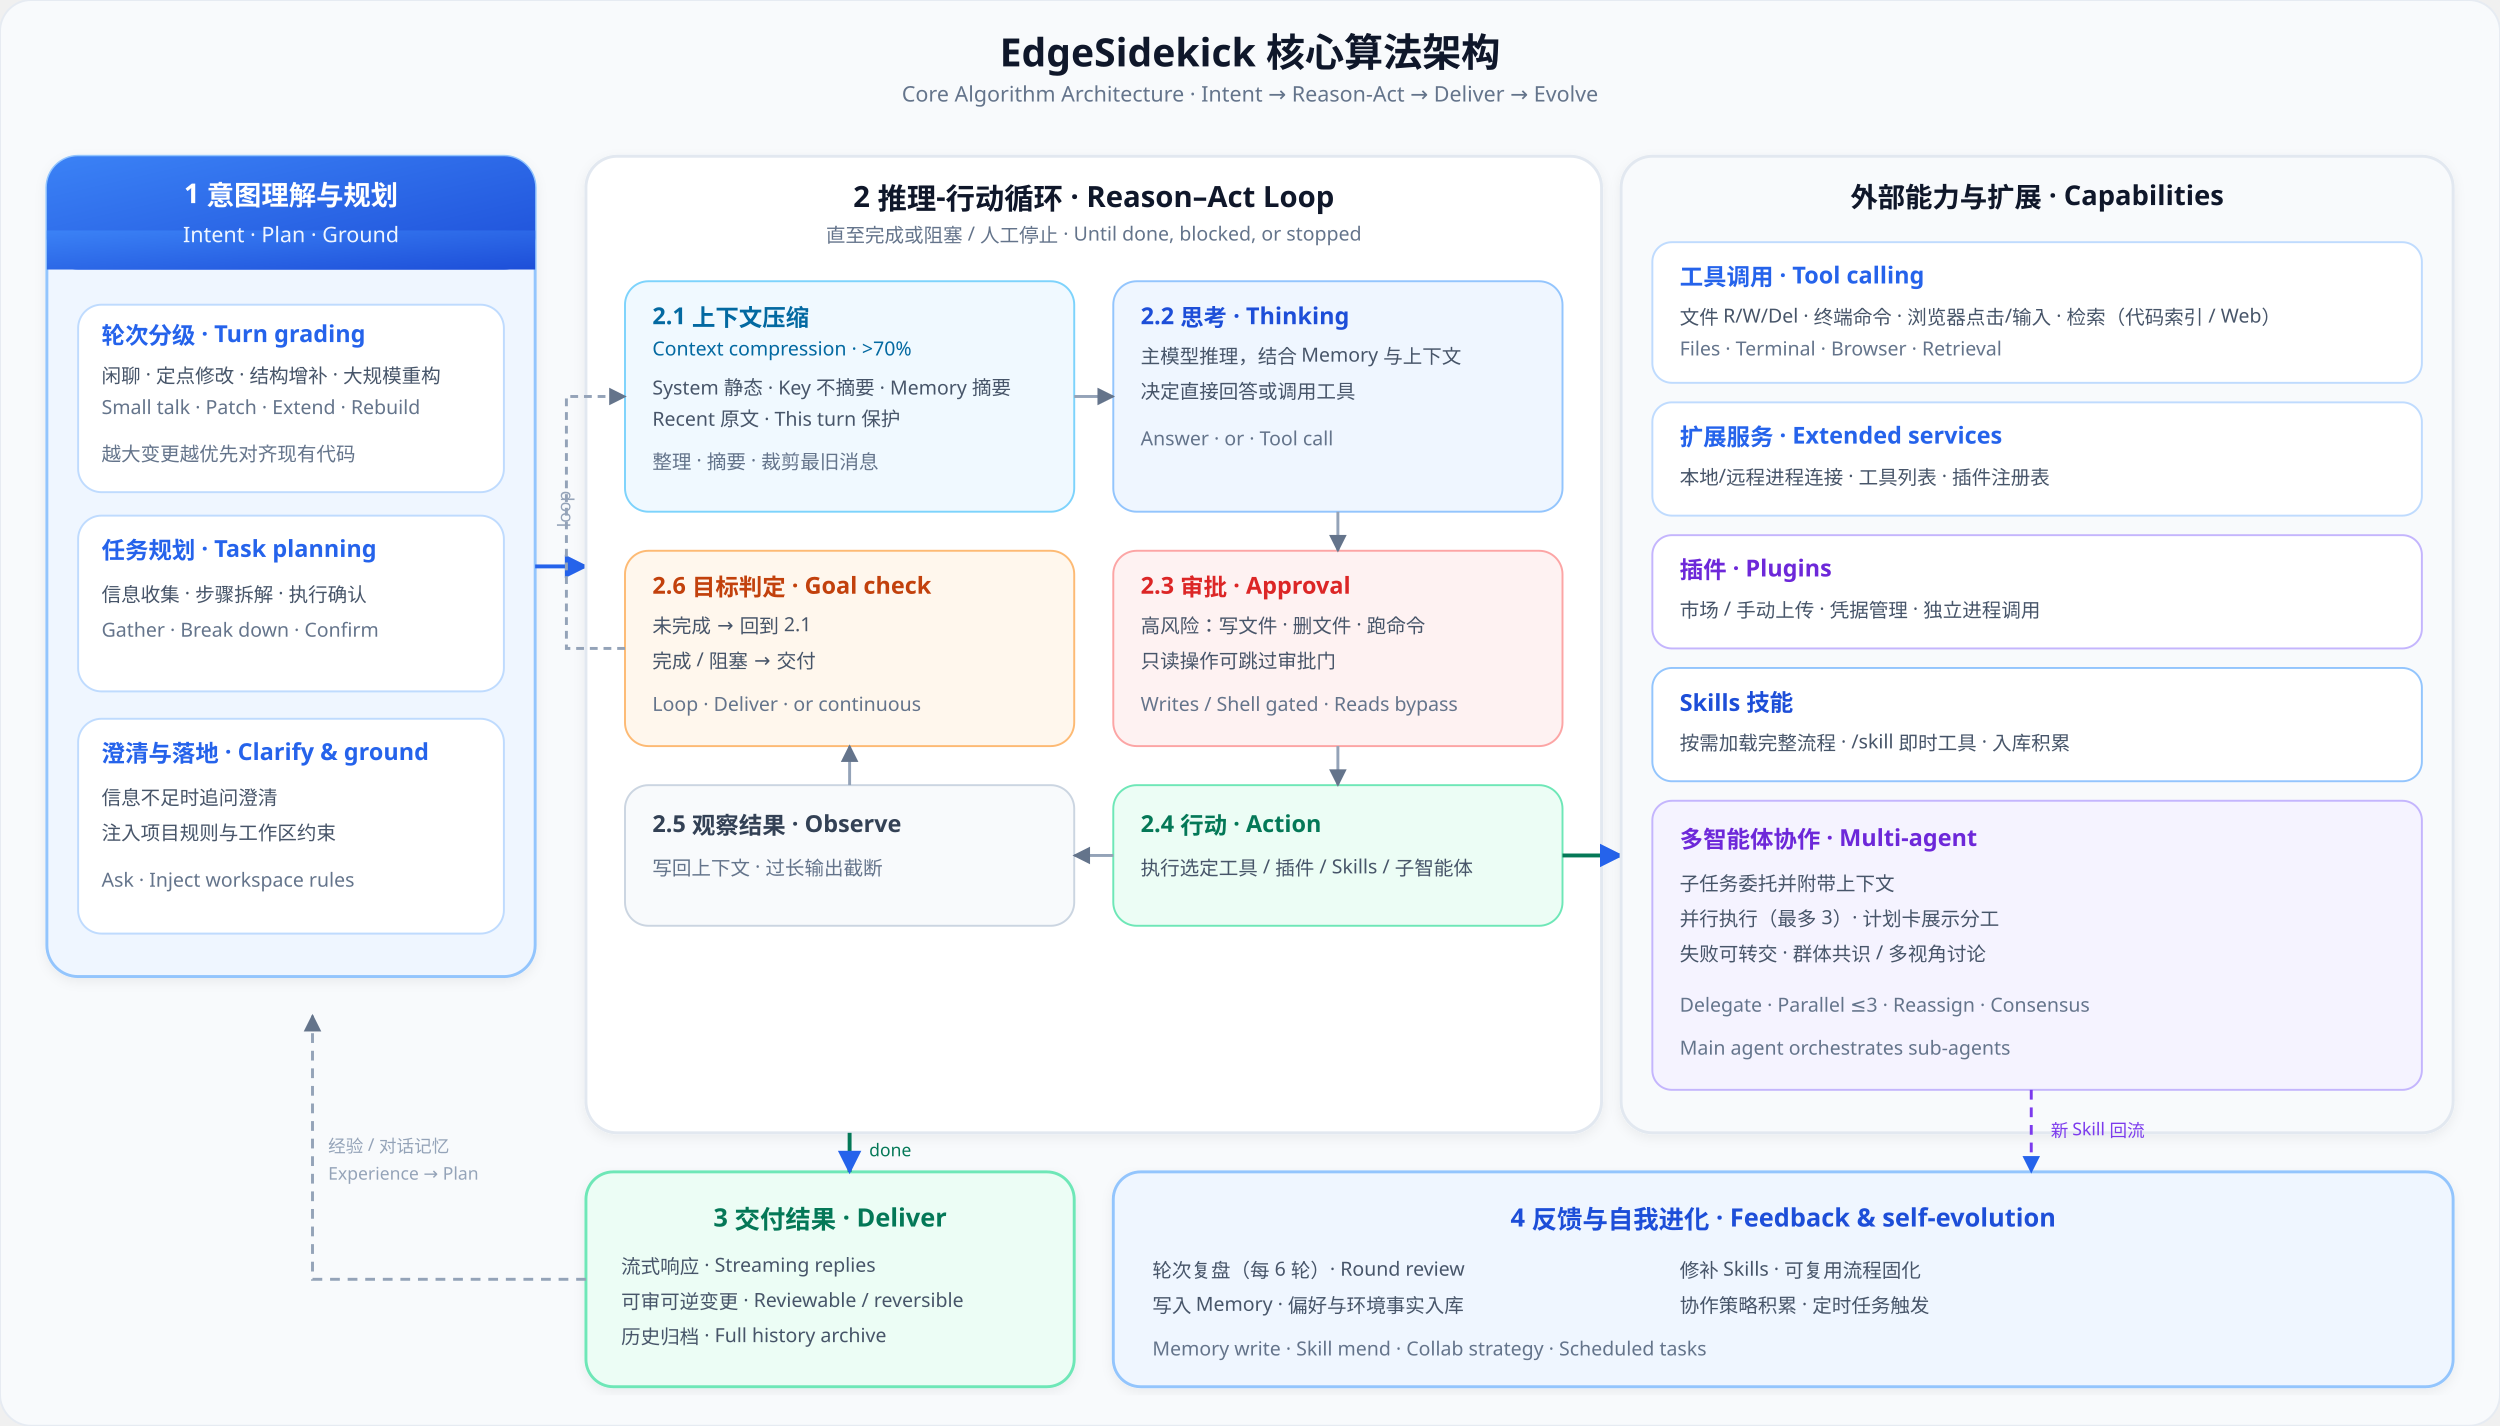
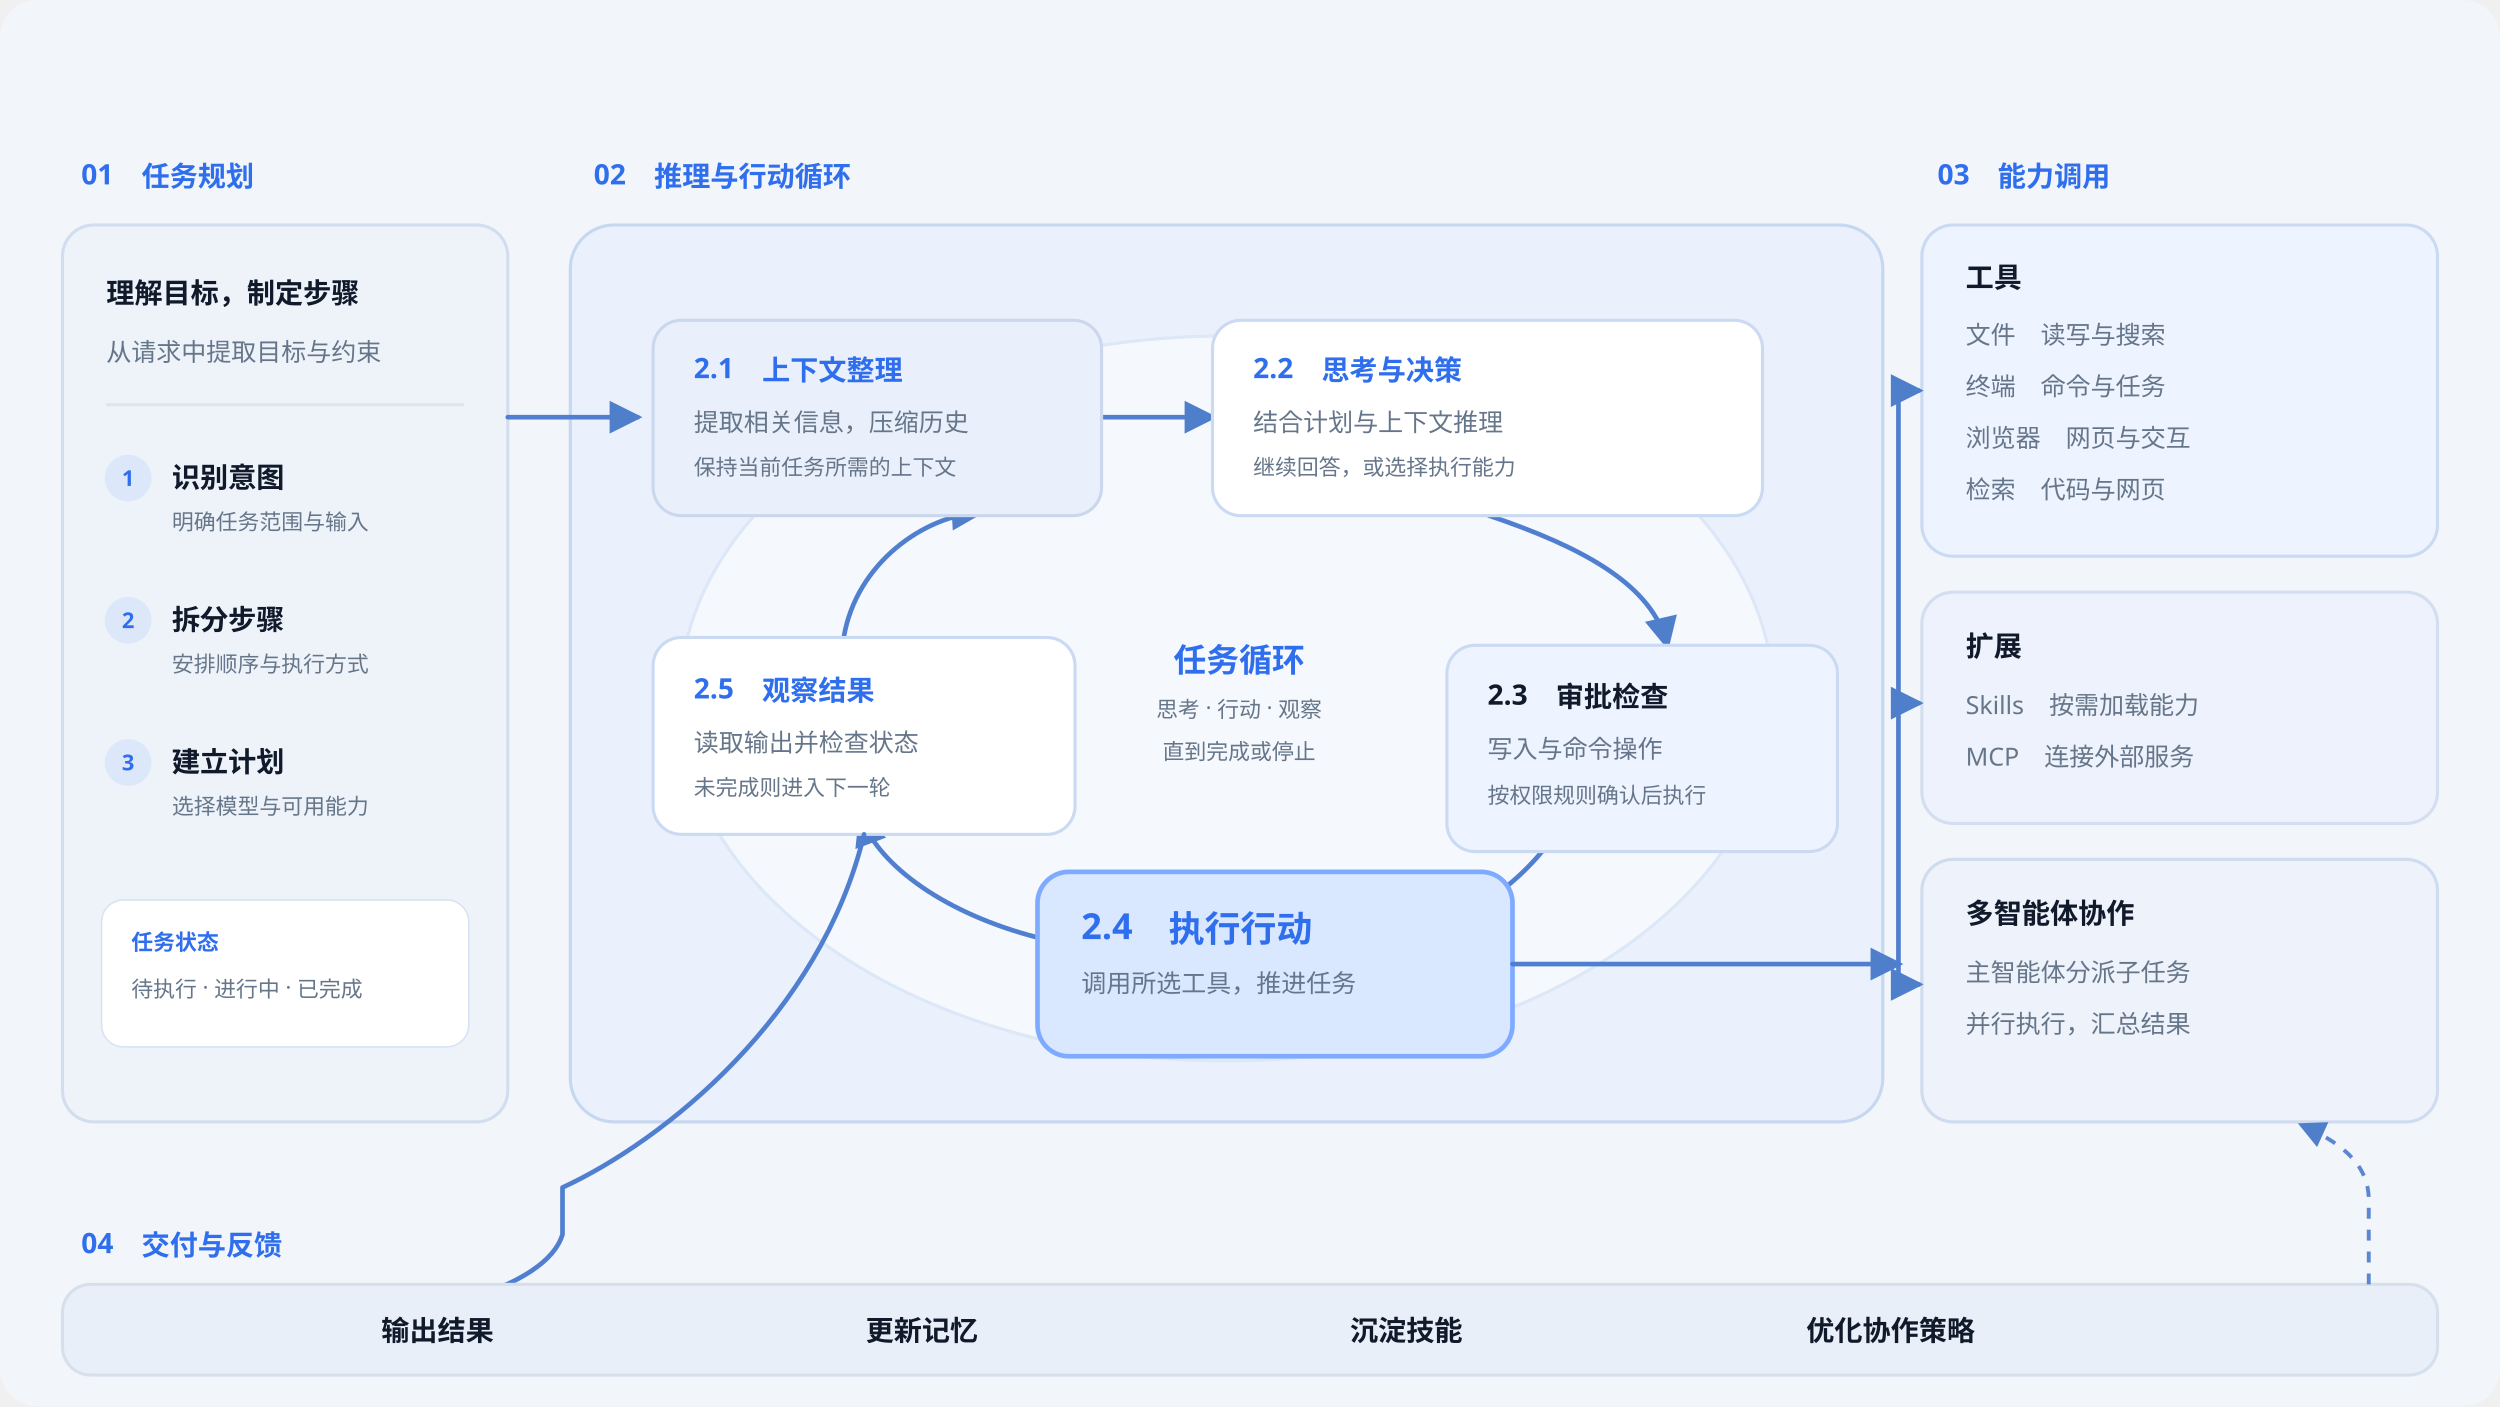
- <svg xmlns="http://www.w3.org/2000/svg" viewBox="0 0 1280 730" width="1280" height="730" role="img" aria-label="EdgeSidekick core algorithm architecture">
+ <svg xmlns="http://www.w3.org/2000/svg" viewBox="0 0 1600 900" role="img" aria-label="EdgeSidekick 任务执行流程：任务规划、推理行动循环、工具调用与结果反馈">
  <defs>
-     <linearGradient id="gBlue" x1="0" y1="0" x2="1" y2="1">
-       <stop offset="0%" stop-color="#3b82f6" />
-       <stop offset="100%" stop-color="#1d4ed8" />
-     </linearGradient>
-     <marker id="arr" viewBox="0 0 10 10" refX="9" refY="5" markerWidth="6" markerHeight="6" orient="auto">
-       <path d="M0 0 L10 5 L0 10 z" fill="#64748b" />
+     <marker id="arrow" viewBox="0 0 10 10" refX="8.5" refY="5" markerWidth="7" markerHeight="7" orient="auto-start-reverse">
+       <path d="M0 0 10 5 0 10Z" fill="#4f7fca" />
    </marker>
-     <marker id="arrBlue" viewBox="0 0 10 10" refX="9" refY="5" markerWidth="6" markerHeight="6" orient="auto">
-       <path d="M0 0 L10 5 L0 10 z" fill="#2563eb" />
-     </marker>
-     <filter id="sh" x="-4%" y="-4%" width="108%" height="108%">
-       <feDropShadow dx="0" dy="2" stdDeviation="3" flood-color="#0f172a" flood-opacity="0.06" />
-     </filter>
    <style>
-       .t{font-family:Segoe UI,PingFang SC,Microsoft YaHei,system-ui,sans-serif}
-       .tb{font-weight:700}
-       .tm{font-weight:600}
+       .t{font-family:"PingFang SC","Microsoft YaHei",system-ui,sans-serif;fill:#101a2b}
+       .muted{fill:#66768a}
+       .green{fill:#2f6fed}
+       .label{font-size:18px;font-weight:700}
+       .body{font-size:16px}
+       .small{font-size:14px}
+       .line{fill:none;stroke:#507fd0;stroke-width:3;stroke-linecap:round;stroke-linejoin:round;marker-end:url(#arrow)}
    </style>
  </defs>
-   <rect width="1280" height="730" rx="16" fill="#f8fafc" stroke="#e6ebf2" stroke-width="1" />
-   <text class="t tb" x="640" y="34" text-anchor="middle" fill="#0f172a" font-size="20">EdgeSidekick 核心算法架构</text>
-   <text class="t" x="640" y="52" text-anchor="middle" fill="#64748b" font-size="11">Core Algorithm Architecture · Intent → Reason-Act → Deliver → Evolve</text>
-   <g filter="url(#sh)">
-     <rect x="24" y="80" width="250" height="420" rx="16" fill="#eff6ff" stroke="#93c5fd" stroke-width="1.5" />
+   <rect width="1600" height="900" rx="24" fill="#f2f5fa" />
+   <g class="arch-node node-plan">
+     <text class="t green label" x="52" y="118">01　任务规划</text>
+     <rect x="40" y="144" width="285" height="574" rx="20" fill="#eef3fa" stroke="#d2deef" stroke-width="2" />
+     <text class="t label" x="68" y="194">理解目标，制定步骤</text>
+     <text class="t muted body" x="68" y="231">从请求中提取目标与约束</text>
+     <path d="M68 259H297" stroke="#dbe4f1" stroke-width="2" />
+     <circle cx="82" cy="306" r="15" fill="#dce8fa" />
+     <text class="t green small" x="82" y="311" text-anchor="middle" font-weight="700">1</text>
+     <text class="t label" x="110" y="312">识别意图</text>
+     <text class="t muted small" x="110" y="339">明确任务范围与输入</text>
+     <circle cx="82" cy="397" r="15" fill="#dce8fa" />
+     <text class="t green small" x="82" y="402" text-anchor="middle" font-weight="700">2</text>
+     <text class="t label" x="110" y="403">拆分步骤</text>
+     <text class="t muted small" x="110" y="430">安排顺序与执行方式</text>
+     <circle cx="82" cy="488" r="15" fill="#dce8fa" />
+     <text class="t green small" x="82" y="493" text-anchor="middle" font-weight="700">3</text>
+     <text class="t label" x="110" y="494">建立计划</text>
+     <text class="t muted small" x="110" y="521">选择模型与可用能力</text>
+     <rect x="65" y="576" width="235" height="94" rx="14" fill="#fff" stroke="#d7e3f3" />
+     <text class="t green small" x="84" y="608" font-weight="700">任务状态</text>
+     <text class="t muted small" x="84" y="638">待执行 · 进行中 · 已完成</text>
  </g>
-   <rect x="24" y="80" width="250" height="58" rx="16" fill="url(#gBlue)" />
-   <rect x="24" y="118" width="250" height="20" fill="url(#gBlue)" />
-   <text class="t tb" x="149" y="104" text-anchor="middle" fill="#fff" font-size="14">1 意图理解与规划</text>
-   <text class="t" x="149" y="124" text-anchor="middle" fill="#eff6ff" font-size="11">Intent · Plan · Ground</text>
-   <rect x="40" y="156" width="218" height="96" rx="12" fill="#fff" stroke="#bfdbfe" />
-   <text class="t tb" x="52" y="176" fill="#2563eb" font-size="12">轮次分级 · Turn grading</text>
-   <text class="t" x="52" y="196" fill="#475569" font-size="10">闲聊 · 定点修改 · 结构增补 · 大规模重构</text>
-   <text class="t" x="52" y="212" fill="#64748b" font-size="10">Small talk · Patch · Extend · Rebuild</text>
-   <text class="t" x="52" y="236" fill="#64748b" font-size="10">越大变更越优先对齐现有代码</text>
-   <rect x="40" y="264" width="218" height="90" rx="12" fill="#fff" stroke="#bfdbfe" />
-   <text class="t tb" x="52" y="286" fill="#2563eb" font-size="12">任务规划 · Task planning</text>
-   <text class="t" x="52" y="308" fill="#475569" font-size="10">信息收集 · 步骤拆解 · 执行确认</text>
-   <text class="t" x="52" y="326" fill="#64748b" font-size="10">Gather · Break down · Confirm</text>
-   <rect x="40" y="368" width="218" height="110" rx="12" fill="#fff" stroke="#bfdbfe" />
-   <text class="t tb" x="52" y="390" fill="#2563eb" font-size="12">澄清与落地 · Clarify &amp; ground</text>
-   <text class="t" x="52" y="412" fill="#475569" font-size="10">信息不足时追问澄清</text>
-   <text class="t" x="52" y="430" fill="#475569" font-size="10">注入项目规则与工作区约束</text>
-   <text class="t" x="52" y="454" fill="#64748b" font-size="10">Ask · Inject workspace rules</text>
-   <path d="M274 290 H300" stroke="#2563eb" stroke-width="2" fill="none" marker-end="url(#arrBlue)" />
-   <g filter="url(#sh)">
-     <rect x="300" y="80" width="520" height="500" rx="16" fill="#fff" stroke="#e2e8f0" stroke-width="1.5" />
+   <g class="arch-node node-loop-title">
+     <text class="t green label" x="380" y="118">02　推理与行动循环</text>
  </g>
-   <text class="t tb" x="560" y="106" text-anchor="middle" fill="#0f172a" font-size="15">2 推理-行动循环 · Reason–Act Loop</text>
-   <text class="t" x="560" y="124" text-anchor="middle" fill="#64748b" font-size="10">直至完成或阻塞 / 人工停止 · Until done, blocked, or stopped</text>
-   <rect x="320" y="144" width="230" height="118" rx="12" fill="#f0f9ff" stroke="#7dd3fc" />
-   <text class="t tb" x="334" y="166" fill="#0369a1" font-size="12">2.1 上下文压缩</text>
-   <text class="t" x="334" y="182" fill="#0369a1" font-size="10">Context compression · &gt;70%</text>
-   <text class="t" x="334" y="202" fill="#475569" font-size="10">System 静态 · Key 不摘要 · Memory 摘要</text>
-   <text class="t" x="334" y="218" fill="#475569" font-size="10">Recent 原文 · This turn 保护</text>
-   <text class="t" x="334" y="240" fill="#64748b" font-size="10">整理 · 摘要 · 裁剪最旧消息</text>
-   <rect x="570" y="144" width="230" height="118" rx="12" fill="#eff6ff" stroke="#93c5fd" />
-   <text class="t tb" x="584" y="166" fill="#1d4ed8" font-size="12">2.2 思考 · Thinking</text>
-   <text class="t" x="584" y="186" fill="#475569" font-size="10">主模型推理，结合 Memory 与上下文</text>
-   <text class="t" x="584" y="204" fill="#475569" font-size="10">决定直接回答或调用工具</text>
-   <text class="t" x="584" y="228" fill="#64748b" font-size="10">Answer · or · Tool call</text>
-   <rect x="570" y="282" width="230" height="100" rx="12" fill="#fef2f2" stroke="#fca5a5" />
-   <text class="t tb" x="584" y="304" fill="#dc2626" font-size="12">2.3 审批 · Approval</text>
-   <text class="t" x="584" y="324" fill="#475569" font-size="10">高风险：写文件 · 删文件 · 跑命令</text>
-   <text class="t" x="584" y="342" fill="#475569" font-size="10">只读操作可跳过审批门</text>
-   <text class="t" x="584" y="364" fill="#64748b" font-size="10">Writes / Shell gated · Reads bypass</text>
-   <rect x="570" y="402" width="230" height="72" rx="12" fill="#ecfdf5" stroke="#6ee7b7" />
-   <text class="t tb" x="584" y="426" fill="#047857" font-size="12">2.4 行动 · Action</text>
-   <text class="t" x="584" y="448" fill="#475569" font-size="10">执行选定工具 / 插件 / Skills / 子智能体</text>
-   <rect x="320" y="402" width="230" height="72" rx="12" fill="#f8fafc" stroke="#cbd5e1" />
-   <text class="t tb" x="334" y="426" fill="#334155" font-size="12">2.5 观察结果 · Observe</text>
-   <text class="t" x="334" y="448" fill="#64748b" font-size="10">写回上下文 · 过长输出截断</text>
-   <rect x="320" y="282" width="230" height="100" rx="12" fill="#fff7ed" stroke="#fdba74" />
-   <text class="t tb" x="334" y="304" fill="#c2410c" font-size="12">2.6 目标判定 · Goal check</text>
-   <text class="t" x="334" y="324" fill="#475569" font-size="10">未完成 → 回到 2.1</text>
-   <text class="t" x="334" y="342" fill="#475569" font-size="10">完成 / 阻塞 → 交付</text>
-   <text class="t" x="334" y="364" fill="#64748b" font-size="10">Loop · Deliver · or continuous</text>
-   <path d="M550 203 H570" stroke="#94a3b8" stroke-width="1.5" fill="none" marker-end="url(#arr)" />
-   <path d="M685 262 V282" stroke="#94a3b8" stroke-width="1.5" fill="none" marker-end="url(#arr)" />
-   <path d="M685 382 V402" stroke="#94a3b8" stroke-width="1.5" fill="none" marker-end="url(#arr)" />
-   <path d="M570 438 H550" stroke="#94a3b8" stroke-width="1.5" fill="none" marker-end="url(#arr)" />
-   <path d="M435 402 V382" stroke="#94a3b8" stroke-width="1.5" fill="none" marker-end="url(#arr)" />
-   <path d="M320 332 H300 H290 V203 H320" stroke="#94a3b8" stroke-width="1.5" fill="none" stroke-dasharray="4 3" marker-end="url(#arr)" />
-   <text class="t" x="292" y="270" fill="#94a3b8" font-size="9" transform="rotate(-90 292 270)">loop</text>
-   <path d="M800 438 H830" stroke="#047857" stroke-width="2" fill="none" marker-end="url(#arrBlue)" />
-   <g filter="url(#sh)">
-     <rect x="830" y="80" width="426" height="500" rx="16" fill="#f8fafc" stroke="#e2e8f0" stroke-width="1.5" />
+   <rect x="365" y="144" width="840" height="574" rx="28" fill="#eaf1fd" stroke="#c6d7f0" stroke-width="2" />
+   <ellipse cx="785" cy="447" rx="350" ry="232" fill="#f5f8fd" stroke="#dce7f7" stroke-width="2" />
+   <path class="line draw draw-1" pathLength="1" d="M325 267H408" />
+   <path class="line draw draw-2" pathLength="1" d="M705 267H776" />
+   <path class="line draw draw-3" pathLength="1" d="M953 330C1012 350 1058 374 1067 413" />
+   <path class="line draw draw-4" pathLength="1" d="M1004 520C980 563 942 587 906 598" />
+   <path class="line draw draw-5" pathLength="1" d="M664 600C606 585 563 555 551 523" />
+   <path class="line draw draw-6" pathLength="1" d="M540 408C548 360 592 330 627 328" />
+   <g class="arch-node node-context">
+     <rect x="418" y="205" width="287" height="125" rx="18" fill="#eaf0fb" stroke="#cbd7ed" stroke-width="2" />
+     <text class="t green label" x="444" y="242">2.1　上下文整理</text>
+     <text class="t muted body" x="444" y="276">提取相关信息，压缩历史</text>
+     <text class="t muted small" x="444" y="304">保持当前任务所需的上下文</text>
  </g>
-   <text class="t tb" x="1043" y="106" text-anchor="middle" fill="#0f172a" font-size="14">外部能力与扩展 · Capabilities</text>
-   <rect x="846" y="124" width="394" height="72" rx="10" fill="#fff" stroke="#bfdbfe" />
-   <text class="t tb" x="860" y="146" fill="#2563eb" font-size="12">工具调用 · Tool calling</text>
-   <text class="t" x="860" y="166" fill="#475569" font-size="10">文件 R/W/Del · 终端命令 · 浏览器点击/输入 · 检索（代码索引 / Web）</text>
-   <text class="t" x="860" y="182" fill="#64748b" font-size="10">Files · Terminal · Browser · Retrieval</text>
-   <rect x="846" y="206" width="394" height="58" rx="10" fill="#fff" stroke="#bfdbfe" />
-   <text class="t tb" x="860" y="228" fill="#2563eb" font-size="12">扩展服务 · Extended services</text>
-   <text class="t" x="860" y="248" fill="#475569" font-size="10">本地/远程进程连接 · 工具列表 · 插件注册表</text>
-   <rect x="846" y="274" width="394" height="58" rx="10" fill="#fff" stroke="#c4b5fd" />
-   <text class="t tb" x="860" y="296" fill="#6d28d9" font-size="12">插件 · Plugins</text>
-   <text class="t" x="860" y="316" fill="#475569" font-size="10">市场 / 手动上传 · 凭据管理 · 独立进程调用</text>
-   <rect x="846" y="342" width="394" height="58" rx="10" fill="#fff" stroke="#93c5fd" />
-   <text class="t tb" x="860" y="364" fill="#1d4ed8" font-size="12">Skills 技能</text>
-   <text class="t" x="860" y="384" fill="#475569" font-size="10">按需加载完整流程 · /skill 即时工具 · 入库积累</text>
-   <rect x="846" y="410" width="394" height="148" rx="10" fill="#f5f3ff" stroke="#c4b5fd" />
-   <text class="t tb" x="860" y="434" fill="#6d28d9" font-size="12">多智能体协作 · Multi-agent</text>
-   <text class="t" x="860" y="456" fill="#475569" font-size="10">子任务委托并附带上下文</text>
-   <text class="t" x="860" y="474" fill="#475569" font-size="10">并行执行（最多 3）· 计划卡展示分工</text>
-   <text class="t" x="860" y="492" fill="#475569" font-size="10">失败可转交 · 群体共识 / 多视角讨论</text>
-   <text class="t" x="860" y="518" fill="#64748b" font-size="10">Delegate · Parallel ≤3 · Reassign · Consensus</text>
-   <text class="t" x="860" y="540" fill="#64748b" font-size="10">Main agent orchestrates sub-agents</text>
-   <g filter="url(#sh)">
-     <rect x="300" y="600" width="250" height="110" rx="14" fill="#ecfdf5" stroke="#6ee7b7" stroke-width="1.5" />
+   <g class="arch-node node-thought">
+     <rect x="776" y="205" width="352" height="125" rx="18" fill="#fff" stroke="#cbdaf3" stroke-width="2" />
+     <text class="t green label" x="802" y="242">2.2　思考与决策</text>
+     <text class="t muted body" x="802" y="276">结合计划与上下文推理</text>
+     <text class="t muted small" x="802" y="304">继续回答，或选择执行能力</text>
  </g>
-   <text class="t tb" x="425" y="628" text-anchor="middle" fill="#047857" font-size="13">3 交付结果 · Deliver</text>
-   <text class="t" x="318" y="652" fill="#475569" font-size="10">流式响应 · Streaming replies</text>
-   <text class="t" x="318" y="670" fill="#475569" font-size="10">可审可逆变更 · Reviewable / reversible</text>
-   <text class="t" x="318" y="688" fill="#475569" font-size="10">历史归档 · Full history archive</text>
-   <path d="M435 580 V600" stroke="#047857" stroke-width="2" fill="none" marker-end="url(#arrBlue)" />
-   <text class="t" x="445" y="592" fill="#047857" font-size="9">done</text>
-   <g filter="url(#sh)">
-     <rect x="570" y="600" width="686" height="110" rx="14" fill="#eff6ff" stroke="#93c5fd" stroke-width="1.5" />
+   <g class="arch-node node-approval">
+     <rect x="926" y="413" width="250" height="132" rx="18" fill="#edf3ff" stroke="#cbdaf3" stroke-width="2" />
+     <text class="t" x="952" y="451" fill="#2f6fed" font-size="18" font-weight="700">2.3　审批检查</text>
+     <text class="t muted body" x="952" y="485">写入与命令操作</text>
+     <text class="t muted small" x="952" y="514">按权限规则确认后执行</text>
  </g>
-   <text class="t tb" x="913" y="628" text-anchor="middle" fill="#1d4ed8" font-size="13">4 反馈与自我进化 · Feedback &amp; self-evolution</text>
-   <text class="t" x="590" y="654" fill="#475569" font-size="10">轮次复盘（每 6 轮）· Round review</text>
-   <text class="t" x="590" y="672" fill="#475569" font-size="10">写入 Memory · 偏好与环境事实入库</text>
-   <text class="t" x="860" y="654" fill="#475569" font-size="10">修补 Skills · 可复用流程固化</text>
-   <text class="t" x="860" y="672" fill="#475569" font-size="10">协作策略积累 · 定时任务触发</text>
-   <text class="t" x="590" y="694" fill="#64748b" font-size="10">Memory write · Skill mend · Collab strategy · Scheduled tasks</text>
-   <path d="M300 655 H160 V520" stroke="#94a3b8" stroke-width="1.5" fill="none" stroke-dasharray="5 4" marker-end="url(#arr)" />
-   <text class="t" x="168" y="590" fill="#94a3b8" font-size="9">经验 / 对话记忆</text>
-   <text class="t" x="168" y="604" fill="#94a3b8" font-size="9">Experience → Plan</text>
-   <path d="M1040 558 V600" stroke="#7c3aed" stroke-width="1.5" fill="none" stroke-dasharray="5 4" marker-end="url(#arrBlue)" />
-   <text class="t" x="1050" y="582" fill="#7c3aed" font-size="9">新 Skill 回流</text>
+   <g class="arch-node node-action">
+     <rect x="664" y="558" width="304" height="118" rx="20" fill="#d9e7ff" stroke="#7eaaff" stroke-width="3" />
+     <text class="t green" x="692" y="601" font-size="23" font-weight="800">2.4　执行行动</text>
+     <text class="t muted body" x="692" y="635">调用所选工具，推进任务</text>
+   </g>
+   <g class="arch-node node-observe">
+     <rect x="418" y="408" width="270" height="126" rx="18" fill="#fff" stroke="#cbdaf3" stroke-width="2" />
+     <text class="t green label" x="444" y="447">2.5　观察结果</text>
+     <text class="t muted body" x="444" y="481">读取输出并检查状态</text>
+     <text class="t muted small" x="444" y="509">未完成则进入下一轮</text>
+   </g>
+   <g class="arch-node node-cycle-label">
+     <text class="t green" x="793" y="430" text-anchor="middle" font-size="21" font-weight="800">任务循环</text>
+     <text class="t muted small" x="793" y="459" text-anchor="middle">思考 · 行动 · 观察</text>
+     <text class="t muted small" x="793" y="486" text-anchor="middle">直到完成或停止</text>
+   </g>
+   <g class="arch-node node-capabilities-title">
+     <text class="t green label" x="1240" y="118">03　能力调用</text>
+   </g>
+   <g class="arch-node node-tools">
+     <rect x="1230" y="144" width="330" height="212" rx="20" fill="#edf3ff" stroke="#cbdaf3" stroke-width="2" />
+     <text class="t label" x="1258" y="184">工具</text>
+     <text class="t muted body" x="1258" y="220">文件　读写与搜索</text>
+     <text class="t muted body" x="1258" y="253">终端　命令与任务</text>
+     <text class="t muted body" x="1258" y="286">浏览器　网页与交互</text>
+     <text class="t muted body" x="1258" y="319">检索　代码与网页</text>
+   </g>
+   <g class="arch-node node-extensions">
+     <rect x="1230" y="379" width="330" height="148" rx="20" fill="#edf2fc" stroke="#d3def0" stroke-width="2" />
+     <text class="t label" x="1258" y="420">扩展</text>
+     <text class="t muted body" x="1258" y="457">Skills　按需加载能力</text>
+     <text class="t muted body" x="1258" y="490">MCP　连接外部服务</text>
+   </g>
+   <g class="arch-node node-agents">
+     <rect x="1230" y="550" width="330" height="168" rx="20" fill="#eef2fb" stroke="#cfdbee" stroke-width="2" />
+     <text class="t label" x="1258" y="591">多智能体协作</text>
+     <text class="t muted body" x="1258" y="628">主智能体分派子任务</text>
+     <text class="t muted body" x="1258" y="661">并行执行，汇总结果</text>
+   </g>
+   <path class="line draw draw-7" pathLength="1" d="M968 617H1215" />
+   <path class="draw draw-12" pathLength="1" d="M1215 250V630" fill="none" stroke="#507fd0" stroke-width="3" stroke-linecap="round" />
+   <path class="line draw draw-8" pathLength="1" d="M1215 250H1228" />
+   <path class="line draw draw-9" pathLength="1" d="M1215 450H1228" />
+   <path class="line draw draw-10" pathLength="1" d="M1215 630H1228" />
+   <path class="line draw draw-11" pathLength="1" d="M553 534C525 650 425 730 360 760V790C350 824 270 849 145 851" />
+   <g class="arch-node node-feedback">
+     <text class="t green label" x="52" y="802">04　交付与反馈</text>
+     <rect x="40" y="822" width="1520" height="58" rx="18" fill="#e9eff8" stroke="#d6e0ed" stroke-width="2" />
+     <text class="t label" x="280" y="858" text-anchor="middle">输出结果</text>
+     <text class="t label" x="590" y="858" text-anchor="middle">更新记忆</text>
+     <text class="t label" x="900" y="858" text-anchor="middle">沉淀技能</text>
+     <text class="t label" x="1210" y="858" text-anchor="middle">优化协作策略</text>
+   </g>
+   <path d="M1516 822V768C1516 743 1495 730 1473 720" fill="none" stroke="#5b87d1" stroke-width="2.5" stroke-dasharray="7 7" marker-end="url(#arrow)" />
</svg>
